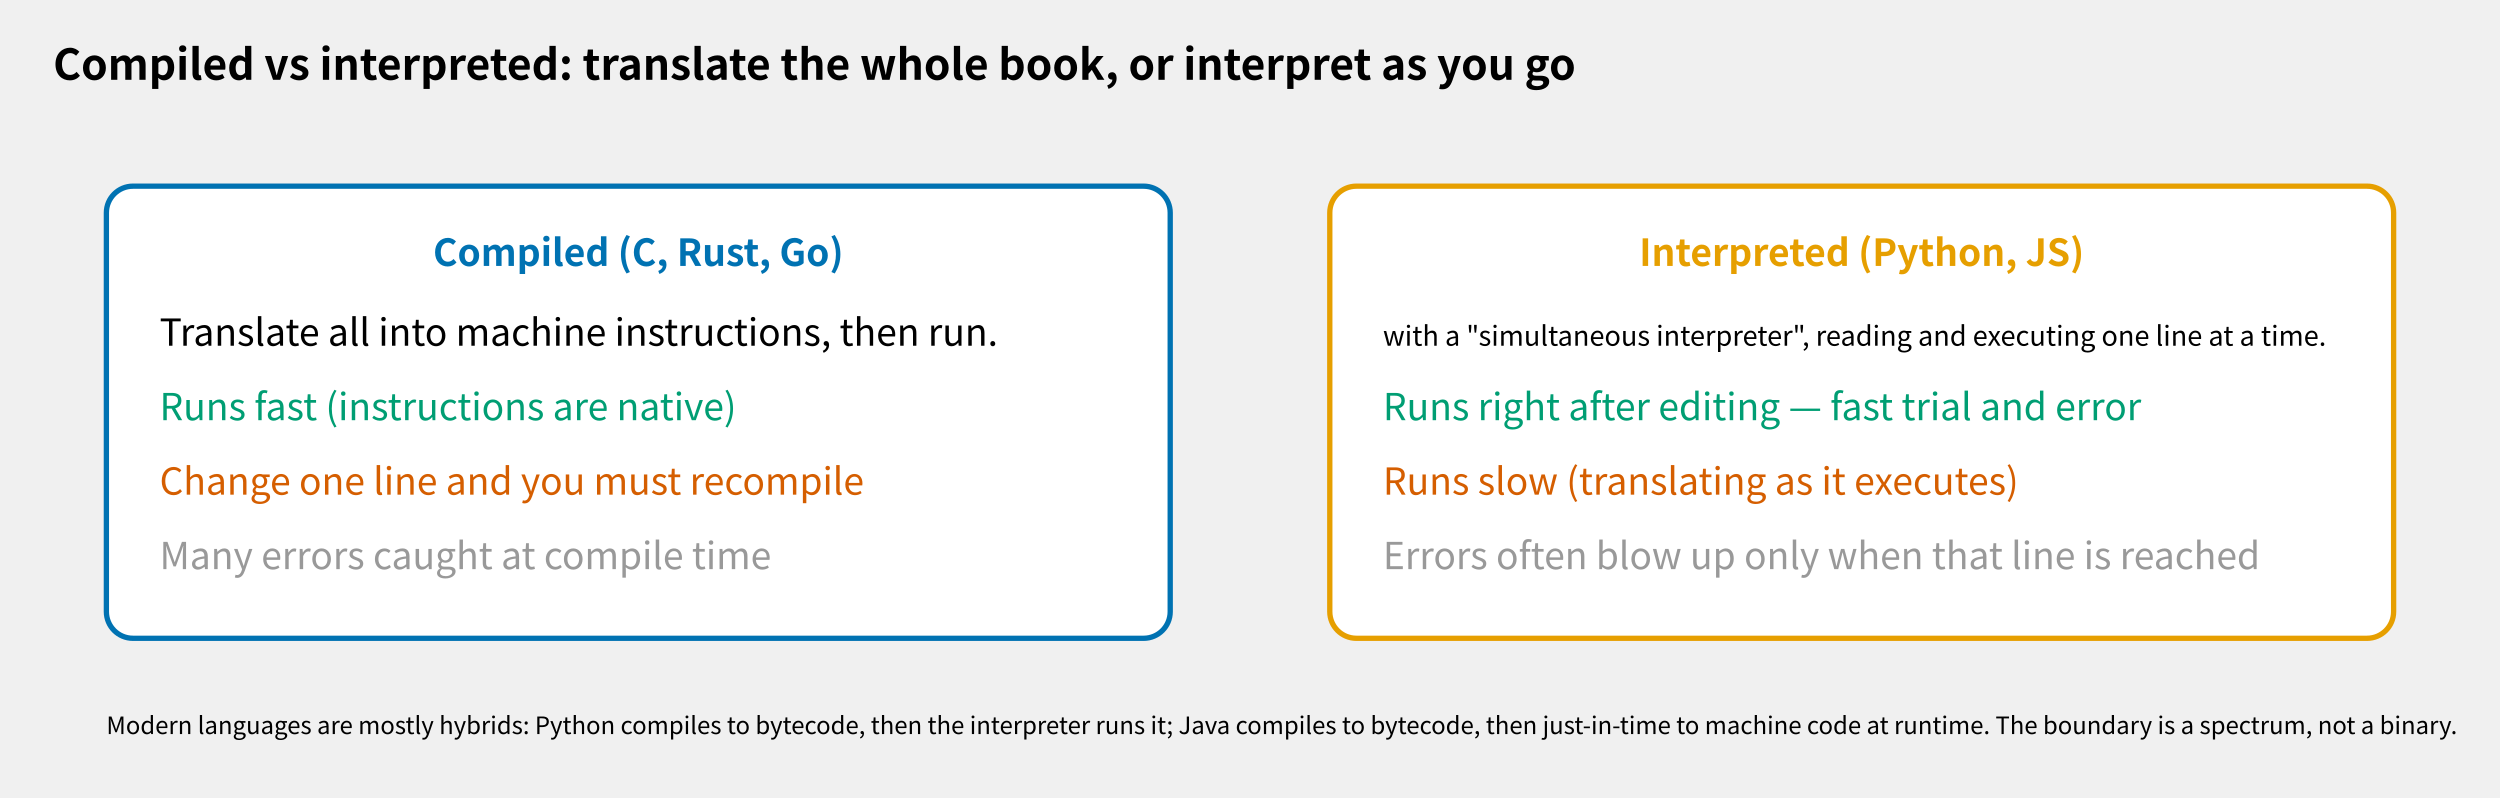
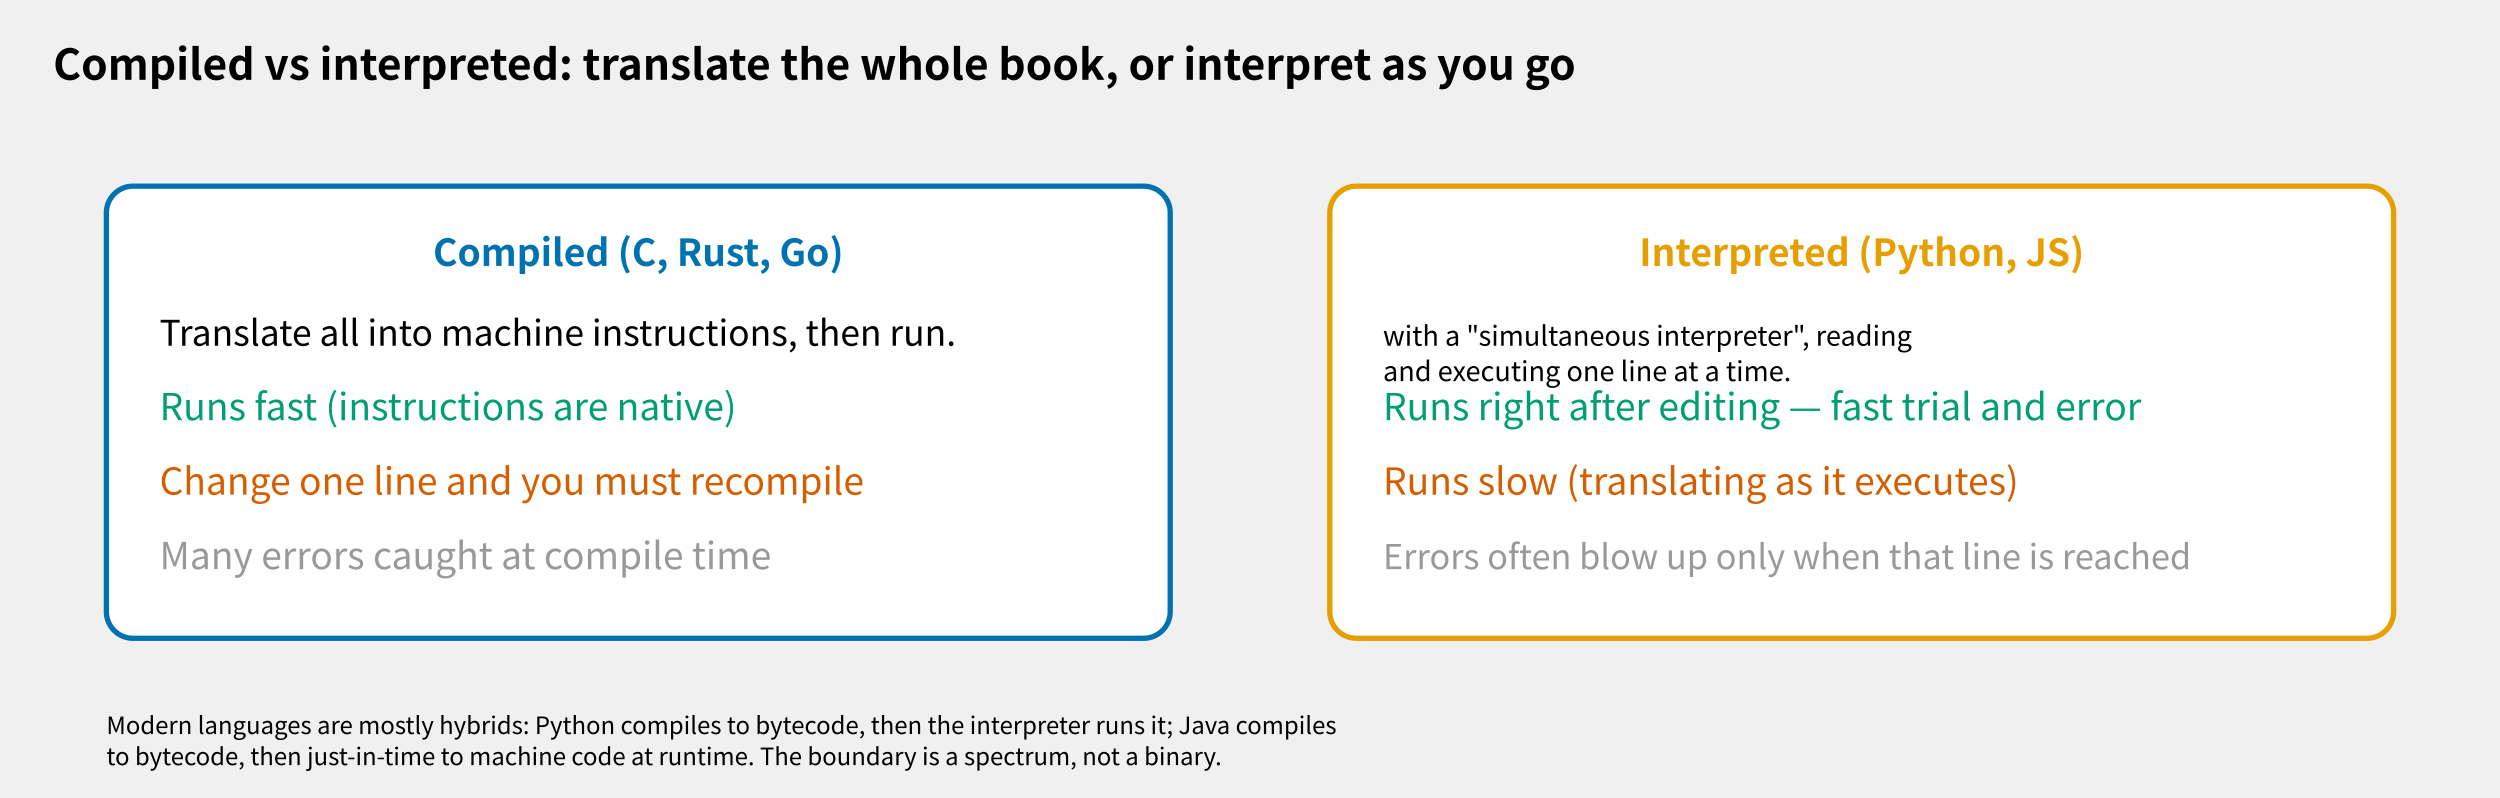
<svg xmlns="http://www.w3.org/2000/svg" width="940" height="300" viewBox="0 0 940 300">
  <defs>
    <marker id="arr" viewBox="0 0 10 10" refX="9" refY="5" markerWidth="7" markerHeight="7" orient="auto-start-reverse">
      <path d="M 0 0 L 10 5 L 0 10 z" fill="#000000" />
    </marker>
  </defs>
  <text x="20" y="30" font-size="16" font-weight="bold" fill="#000000" font-family="Noto Sans CJK SC, sans-serif">Compiled vs interpreted: translate the whole book, or interpret as you go</text>
  <g font-family="Noto Sans CJK SC, sans-serif" font-size="14" fill="#000000">
    <rect x="40" y="70" width="400" height="170" rx="10" fill="#ffffff" stroke="#0072B2" stroke-width="2" />
    <text x="240" y="100" text-anchor="middle" font-weight="bold" fill="#0072B2">Compiled (C, Rust, Go)</text>
-     <text x="60" y="130">Translate all into machine instructions, then run.</text>
+     <text x="60" y="130" font-size="13.3">Translate all into machine instructions, then run.</text>
    <text x="60" y="158" fill="#009E73">Runs fast (instructions are native)</text>
    <text x="60" y="186" fill="#D55E00">Change one line and you must recompile</text>
    <text x="60" y="214" fill="#999999">Many errors caught at compile time</text>
    <rect x="500" y="70" width="400" height="170" rx="10" fill="#ffffff" stroke="#E69F00" stroke-width="2" />
    <text x="700" y="100" text-anchor="middle" font-weight="bold" fill="#E69F00">Interpreted (Python, JS)</text>
-     <text x="520" y="130" font-size="10.2">with a "simultaneous interpreter", reading and executing one line at a time.</text>
+     <text x="520" y="130" font-size="10.2">with a "simultaneous interpreter", reading</text>
+     <text x="520" y="143.3" font-size="10.2">and executing one line at a time.</text>
    <text x="520" y="158" fill="#009E73">Runs right after editing — fast trial and error</text>
    <text x="520" y="186" fill="#D55E00">Runs slow (translating as it executes)</text>
-     <text x="520" y="214" fill="#999999">Errors often blow up only when that line is reached</text>
+     <text x="520" y="214" fill="#999999" font-size="12.9">Errors often blow up only when that line is reached</text>
  </g>
-   <text x="40" y="276" font-size="9.0" font-family="Noto Sans CJK SC, sans-serif" fill="#000000">Modern languages are mostly hybrids: Python compiles to bytecode, then the interpreter runs it; Java compiles to bytecode, then just-in-time to machine code at runtime. The boundary is a spectrum, not a binary.</text>
+   <text x="40" y="276" font-size="9.0" font-family="Noto Sans CJK SC, sans-serif" fill="#000000">Modern languages are mostly hybrids: Python compiles to bytecode, then the interpreter runs it; Java compiles</text>
+   <text x="40" y="287.7" font-size="9.0" font-family="Noto Sans CJK SC, sans-serif" fill="#000000">to bytecode, then just-in-time to machine code at runtime. The boundary is a spectrum, not a binary.</text>
</svg>
